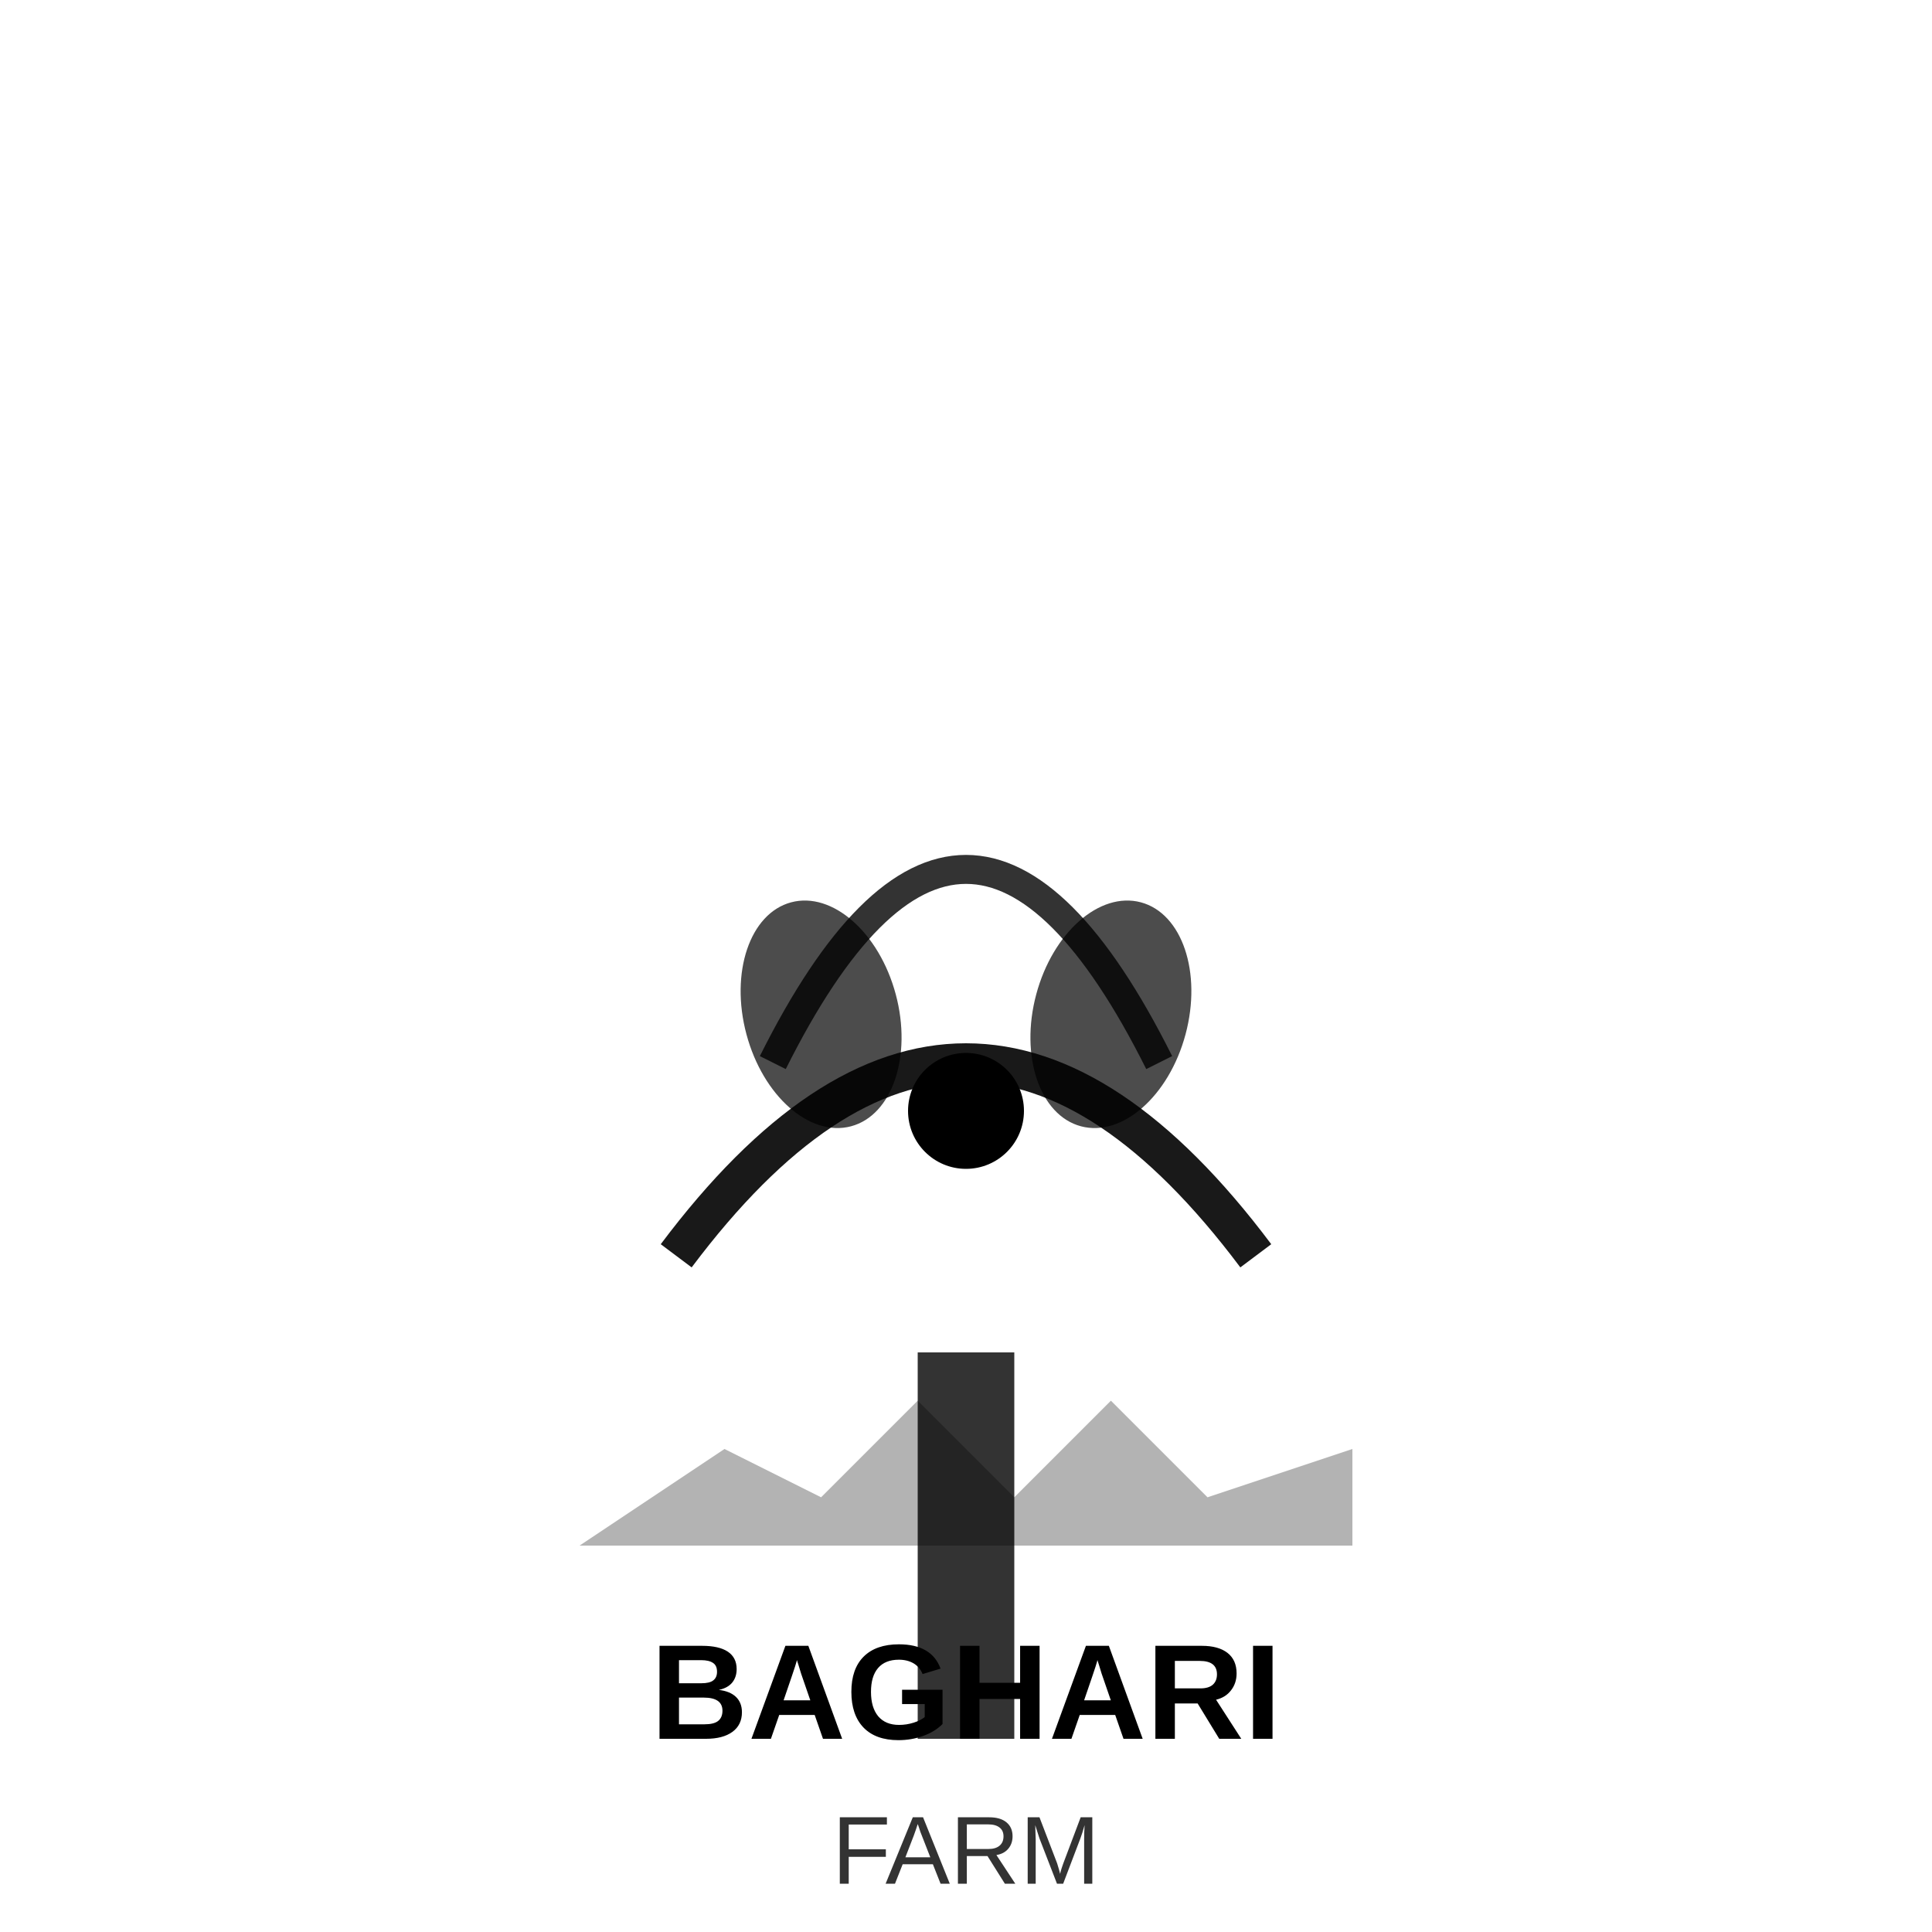
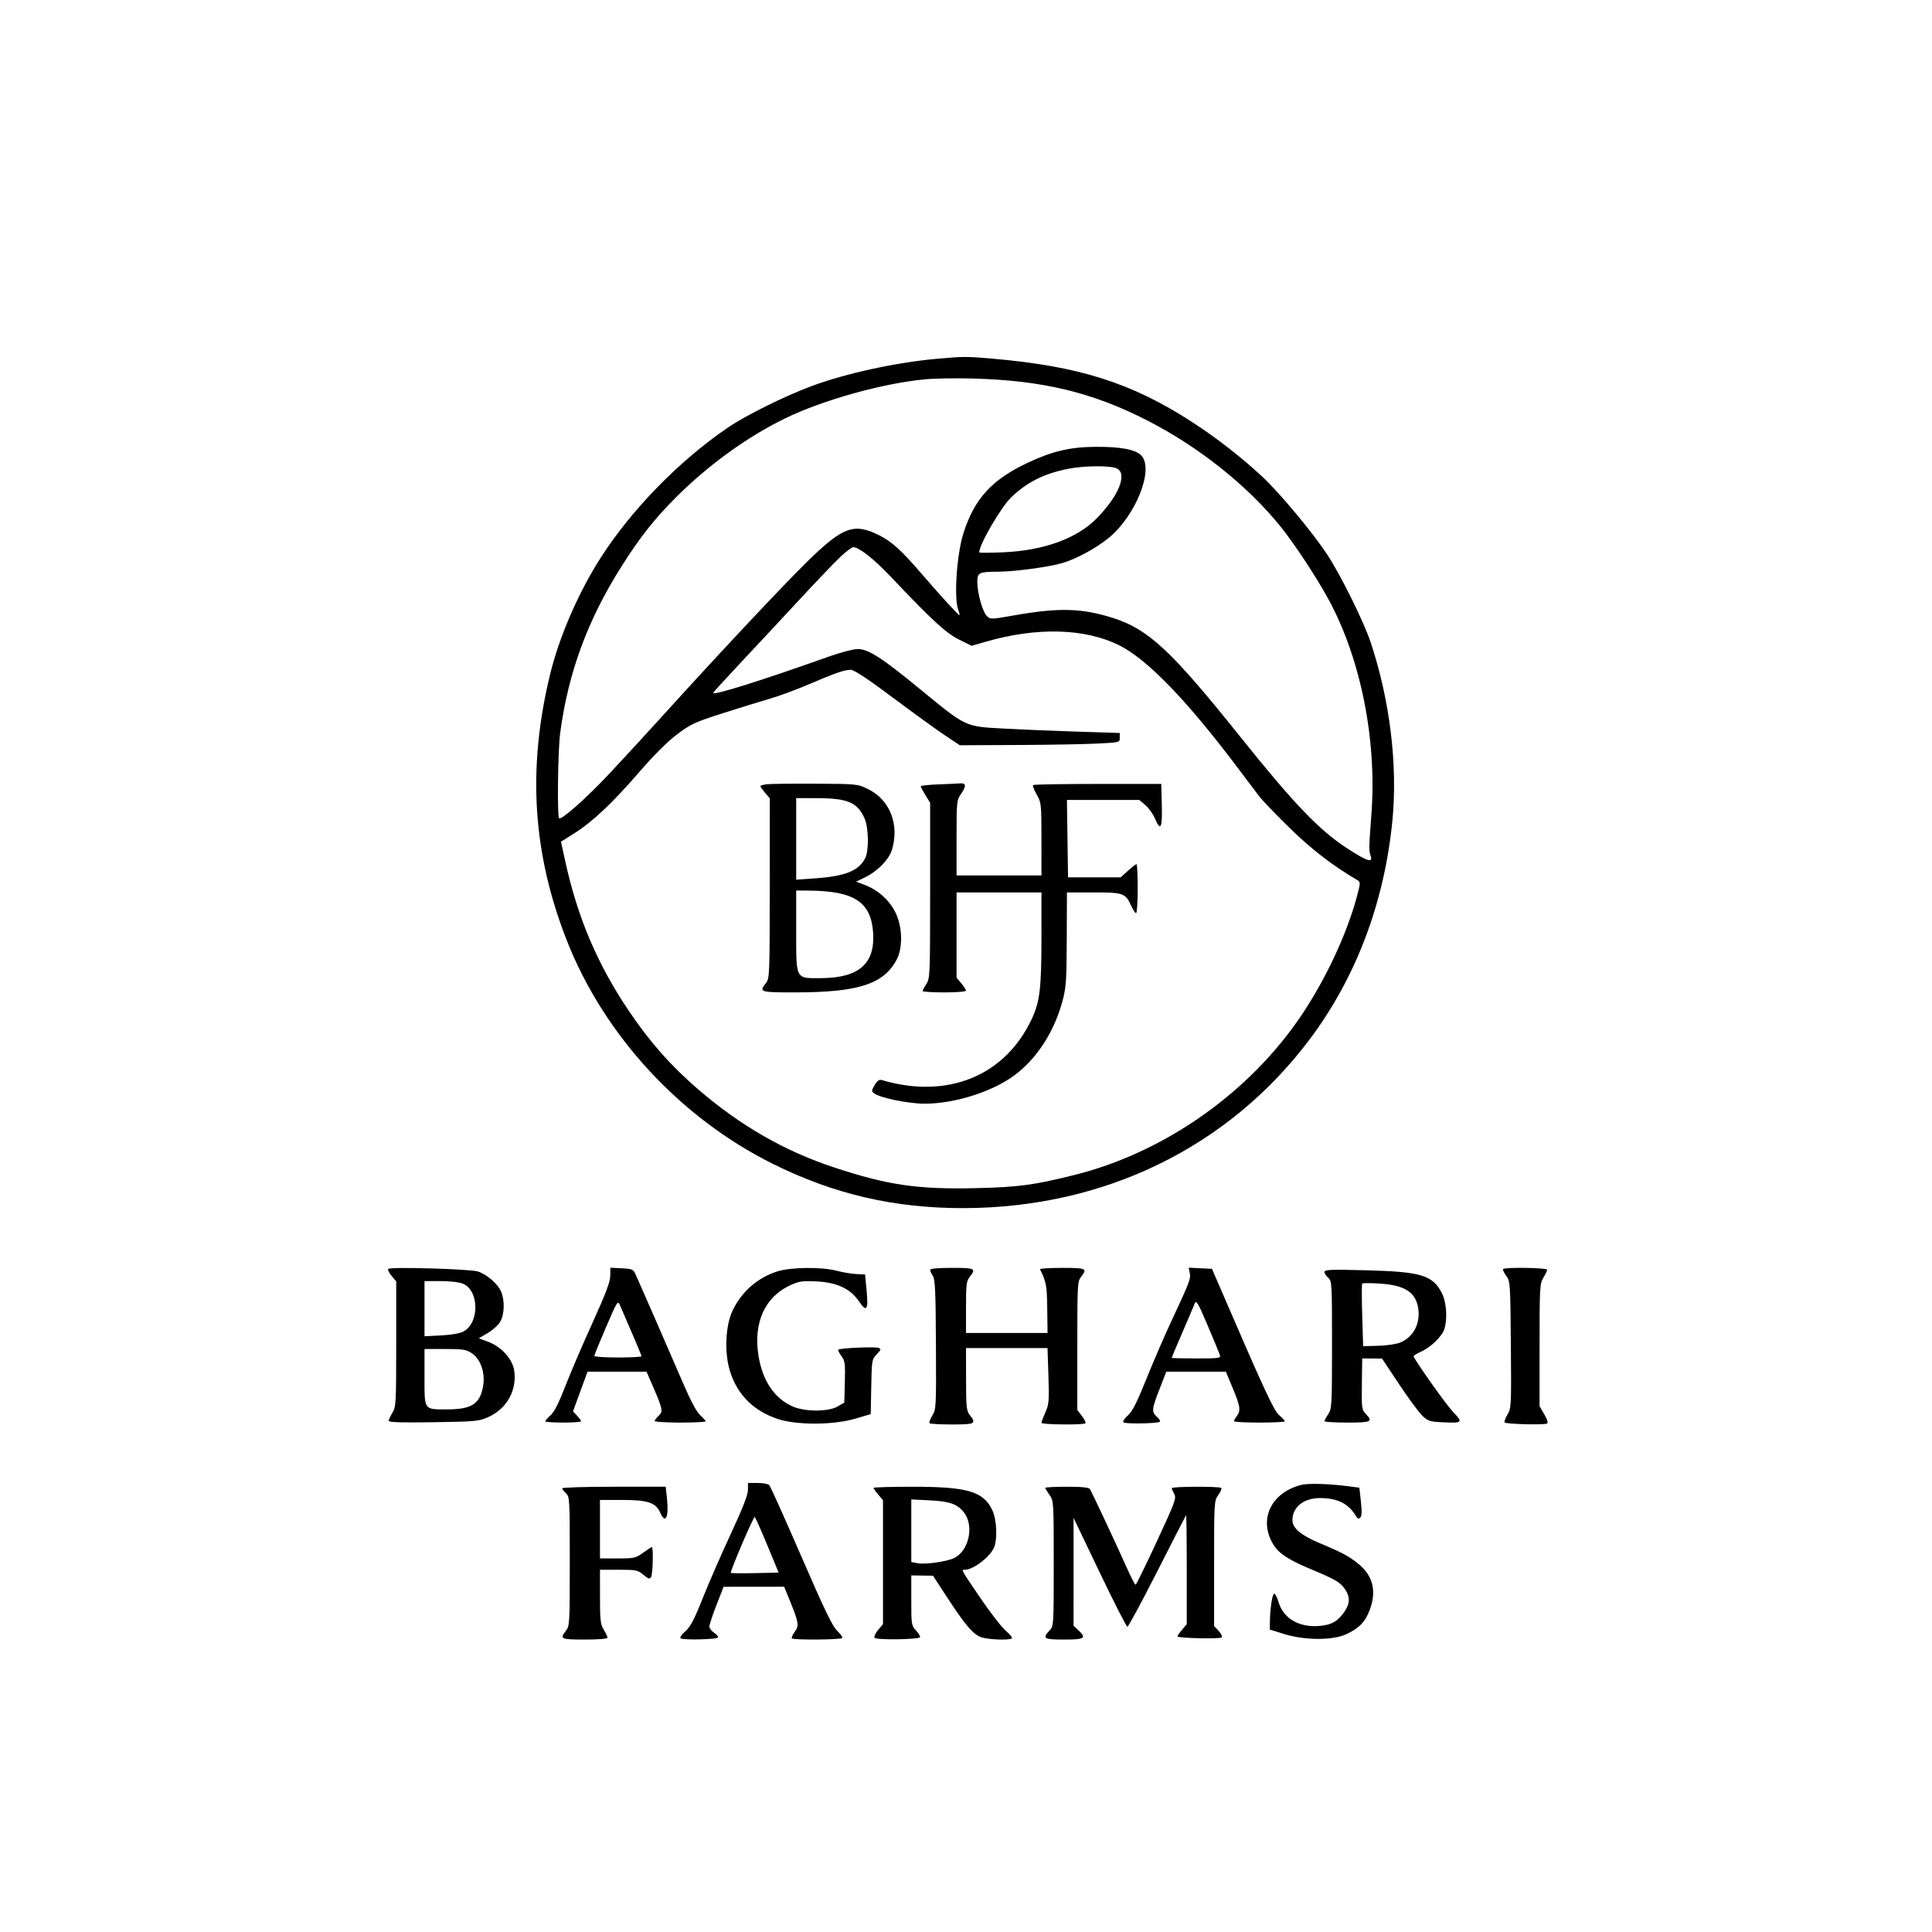
- <svg xmlns="http://www.w3.org/2000/svg" width="200" height="200" viewBox="0 0 200 200">
-   <rect x="95" y="140" width="10" height="40" fill="currentColor" opacity="0.8" />
-   <path d="M70 130 Q100 90 130 130" stroke="currentColor" stroke-width="4" fill="none" opacity="0.9" />
-   <path d="M80 110 Q100 70 120 110" stroke="currentColor" stroke-width="3" fill="none" opacity="0.8" />
-   <circle cx="100" cy="115" r="6" fill="currentColor" opacity="1" />
-   <ellipse cx="85" cy="105" rx="8" ry="12" fill="currentColor" opacity="0.7" transform="rotate(-15 85 105)" />
-   <ellipse cx="115" cy="105" rx="8" ry="12" fill="currentColor" opacity="0.7" transform="rotate(15 115 105)" />
-   <path d="M60 160 L75 150 L85 155 L95 145 L105 155 L115 145 L125 155 L140 150 L140 160 Z" fill="currentColor" opacity="0.3" />
-   <text x="100" y="180" text-anchor="middle" font-family="Arial, sans-serif" font-size="14" font-weight="bold" fill="currentColor">BAGHARI</text>
-   <text x="100" y="195" text-anchor="middle" font-family="Arial, sans-serif" font-size="10" fill="currentColor" opacity="0.8">FARM</text>
+ <svg xmlns="http://www.w3.org/2000/svg" width="1024" height="1024">
+   <path fill-rule="evenodd" d="M497.072 190.112c-21.949 1.949-48.828 7.779-66.813 14.491-14.489 5.407-34.813 15.466-44.347 21.949-25.703 17.476-50.973 43.292-67.408 68.864-11.788 18.343-22.051 41.934-26.899 61.833-12.216 50.147-9.337 95.327 9.034 141.751 19.754 49.92 60.008 93.482 108.861 117.806 32.47 16.167 64.677 23.631 101.5 23.523 74.542-.218 140.245-32.321 183.203-89.514 24.445-32.546 39.519-72.376 43.778-115.671 2.912-29.603-1.27-63.967-11.54-94.82-3.659-10.991-16.146-36.132-23.256-46.824-7.703-11.584-24.857-32.14-33.91-40.636-10.76-10.099-24.51-20.815-37.499-29.226-32.124-20.802-60.029-29.621-106.276-33.588-13.308-1.142-14.91-1.138-28.428.062m-6.718 10.924c-22.779 2.17-54.337 11.005-74.543 20.869-19.771 9.652-40.382 24.577-57.373 41.545-11.514 11.499-19.135 21.141-28.93 36.602-18.045 28.484-28.377 56.517-32.598 88.448-1.222 9.237-1.667 44.077-.577 45.166 1.17 1.17 14.353-10.527 26.81-23.787 6.913-7.359 19.946-21.527 28.963-31.486 28.96-31.986 63.282-68.553 76.04-81.014 18.51-18.079 24.367-20.257 37.384-13.902 6.963 3.398 12.059 7.997 23.176 20.911 10.29 11.953 19.15 21.612 19.826 21.612.23 0-.059-1.238-.642-2.75-2.385-6.184-.783-29.658 2.78-40.75 5.848-18.203 14.941-28.179 33.846-37.135 13.04-6.177 22.557-8.434 35.984-8.534 13.436-.101 21.434 1.406 24.438 4.603 6.932 7.379-3.155 32.413-17.737 44.019-6.886 5.481-16.742 10.772-24.201 12.99-6.975 2.075-25.374 4.553-33.936 4.571-10.145.021-11.064.469-11.064 5.393 0 5.892 2.734 15.737 5.008 18.029 1.899 1.916 2.059 1.912 14.537-.287 23.763-4.189 35.793-3.865 52.431 1.413 18.633 5.911 30.916 17.36 66.986 62.438 28.538 35.666 42.065 49.839 56.674 59.38 10.868 7.098 14.111 8.2 12.865 4.37-1.006-3.092-.989-4.096.37-22.105 2.962-39.266-5.551-82.167-22.553-113.645-6.302-11.669-18.262-29.849-25.616-38.941-17.777-21.978-43.671-42.521-71.249-56.525-28.819-14.634-54.847-20.868-91.453-21.903-9.075-.256-20.616-.074-25.646.405M566 248.499c-12.615 2.544-21.313 6.882-29.829 14.876C530.75 268.464 519 288.579 519 292.769c0 .285 5.737.267 12.75-.04 21.666-.95 39.192-7.363 49.75-18.204 11.519-11.828 16.119-23.312 10.5-26.207-3.208-1.653-17.397-1.554-26 .181M445.322 295.25c-3.057 2.887-13.042 13.333-22.19 23.212a7672 7672 0 0 1-30.882 33.13c-7.837 8.342-14.25 15.387-14.25 15.656 0 1.503 25.742-6.574 61-19.14 6.325-2.255 13.331-4.101 15.569-4.104 5.668-.006 12.762 4.562 33.382 21.496 24.268 19.93 23.441 19.54 43.842 20.651 9.189.501 26.832 1.234 39.207 1.63l22.5.719v2.5c0 2.494-.031 2.502-12 3.114-6.6.338-25.675.676-42.389.75l-30.388.136-8.112-5.419c-4.461-2.98-16.886-11.976-27.611-19.992-13.477-10.073-20.311-14.577-22.124-14.582-3.262-.009-8.204 1.715-22.876 7.98-6.325 2.701-15.387 6.03-20.137 7.397-4.751 1.367-15.934 4.82-24.852 7.674-14.772 4.727-16.919 5.719-24.144 11.163-5.055 3.809-12.21 10.925-19.736 19.627-14.381 16.63-24.896 26.583-34.527 32.684l-7.275 4.609 2.345 10.679c6.464 29.435 16.86 53.963 33.205 78.349 11.258 16.796 22.537 29.606 37.16 42.206 22.333 19.242 45.756 32.704 71.961 41.36 28.499 9.413 44.4 11.738 75.244 11.005 22.556-.537 30.377-1.573 51.756-6.859 47.962-11.858 93.168-43.603 120.876-84.881 12.801-19.07 23.911-42.828 29.215-62.472 2.031-7.522 2.054-8.03.411-9-13.367-7.891-24.197-16.218-35.807-27.532-7.257-7.072-14.668-14.802-16.468-17.177s-7.176-9.494-11.947-15.819c-26.603-35.269-47.408-56.7-62.14-64.009-18.216-9.038-43.781-9.691-70.879-1.811l-7.24 2.105-6.742-3.319c-6.882-3.388-14.369-10.296-36.642-33.805-8.431-8.899-16.441-15.161-19.393-15.161-.75 0-3.865 2.363-6.922 5.25M406.25 415.684c-1.788.243-3.25.687-3.25.985s1.125 1.879 2.5 3.513l2.5 2.971-.022 47.674c-.022 45.774-.1 47.773-1.978 50.173-3.789 4.844-3.312 5.001 15.25 4.993 33.733-.014 47.197-4.368 54.048-17.48 3.293-6.302 3.013-17.313-.629-24.758-3.218-6.576-9.248-12.029-16.238-14.682l-4.676-1.776 4.846-2.346c6.477-3.135 12.65-9.481 14.169-14.567 4.015-13.435-1.102-26.453-12.62-32.109-5.637-2.769-5.7-2.775-28.15-2.905-12.375-.071-23.962.07-25.75.314m91 .061c-5.087.182-9.236.651-9.219 1.043s1.14 2.512 2.495 4.712l2.464 4-.002 46.5c-.001 44.723-.077 46.615-1.988 49.5-1.093 1.65-1.99 3.337-1.993 3.75s5.168.75 11.493.75c6.363 0 11.5-.412 11.5-.923 0-.508-1.125-2.261-2.5-3.895l-2.5-2.971V473h45l-.008 23.75c-.008 26.959-.842 34.086-5.051 43.143-14.088 30.324-44.645 42.86-79.445 32.594-1.518-.448-2.462.185-3.898 2.616-1.766 2.99-1.781 3.29-.211 4.438 3.289 2.405 18.359 5.459 26.827 5.437 14.808-.038 33.253-5.535 45.211-13.472 12.927-8.58 23.044-23.538 27.735-41.006 1.909-7.106 2.16-10.767 2.244-32.747l.096-24.747 14.027-.003c15.852-.003 16.995.394 19.94 6.924 1.01 2.24 2.218 4.073 2.685 4.073.466 0 .848-5.85.848-13s-.283-13-.629-13-2.372 1.575-4.503 3.5l-3.874 3.5h-27.915l-.29-20.501-.289-20.501 19.173.001 19.174.001 3.191 2.686c1.756 1.477 4.025 4.627 5.042 7 3.083 7.192 4.014 5.448 3.703-6.936l-.283-11.25h-33.667c-18.517 0-33.94.273-34.274.607-.333.333.524 2.583 1.906 5 2.441 4.27 2.511 4.93 2.523 23.643L552 464h-45v-19.86c0-19.571.037-19.915 2.517-23.569 2.767-4.078 2.52-5.68-.826-5.363-1.205.114-6.354.356-11.441.537M422 444.629v21.629l10.116-.718c15.868-1.125 22.991-3.979 26.404-10.579 2.148-4.153 1.919-16.409-.401-21.461-3.784-8.241-8.904-10.394-24.869-10.456L422 423zm0 48.716c0 26.226-.551 25.19 13.358 25.088 19.861-.145 28.468-7.655 27.424-23.927-1.06-16.516-10.029-22.354-34.532-22.475L422 472zM205.778 672.548c-.397.401.39 2.052 1.75 3.668l2.472 2.937-.004 33.174c-.003 31.389-.111 33.349-2 36.447-1.098 1.801-1.996 3.755-1.996 4.342 0 .738 7.344.954 23.75.698 22.382-.348 24.055-.506 29.044-2.734 9.847-4.398 15.31-14.229 13.737-24.721-.91-6.072-6.804-12.575-13.741-15.163l-5.019-1.872 4.677-2.741c2.573-1.507 5.547-4.168 6.611-5.912 2.289-3.753 2.565-11.241.59-15.969-1.75-4.187-7.582-9.273-12.372-10.787-4.213-1.333-46.333-2.545-47.499-1.367m117.675 3.661c-.035 3.224-2.419 9.515-9.584 25.291-5.245 11.55-11.706 26.625-14.357 33.5-3.274 8.488-5.734 13.326-7.666 15.073-1.565 1.415-2.846 2.877-2.846 3.25 0 .372 4.275.677 9.5.677s9.5-.308 9.5-.686c0-.377-.967-1.714-2.148-2.972l-2.148-2.286 3.856-10.528L311.417 727h31.248l3.589 8.264c5.016 11.549 5.274 12.948 2.803 15.185-1.132 1.023-2.057 2.241-2.057 2.706s6.075.845 13.5.845 13.5-.305 13.5-.677-1.296-1.835-2.881-3.25c-1.871-1.672-4.99-7.478-8.902-16.573-7.082-16.467-23.879-54.904-25.564-58.5-1.031-2.2-1.89-2.535-7.162-2.791l-5.991-.291zm88.456-2.313c-10.536 3.371-19.11 10.968-23.766 21.058-3.674 7.962-4.236 22.15-1.258 31.741 3.903 12.573 12.639 21.26 25.615 25.473 10.093 3.277 29.495 3.142 41-.285l8-2.383.279-14.475c.271-14.094.348-14.548 2.909-17.221 2.359-2.462 2.449-2.814.881-3.416-1.863-.715-20.413.122-21.249.959-.273.273.46 1.789 1.628 3.369 1.91 2.583 2.095 3.971 1.838 13.775l-.286 10.902-3.5 2.053c-4.976 2.92-17.646 2.876-24.089-.084-9.735-4.47-15.88-13.776-17.955-27.19-2.668-17.242 3.55-30.852 16.885-36.957 4.695-2.149 6.417-2.399 14.006-2.034 10.798.52 18.001 3.93 22.496 10.649 3.966 5.928 4.981 4.409 3.973-5.946l-.816-8.384-4.556-.212c-2.506-.117-7.213-.904-10.46-1.75-8.187-2.133-24.364-1.949-31.575.358m81.091-.861c0 .57.652 2.032 1.449 3.25 1.184 1.811 1.479 8.451 1.617 36.406.165 33.166.107 34.294-1.935 37.597-1.157 1.873-1.81 3.699-1.451 4.059.359.359 5.753.653 11.987.653 12.256 0 12.952-.373 9.333-5-1.759-2.249-1.957-4.158-1.971-19l-.016-16.5h43.19l.483 14.665c.438 13.308.29 15.1-1.601 19.377-1.147 2.592-2.085 5.105-2.085 5.585 0 .982 22.319 1.221 23.29.25.343-.343-.482-2.073-1.833-3.845L571 747.311V713.29c0-32.506.089-34.133 2-36.563 3.483-4.428 2.844-4.727-10.083-4.727-6.646 0-11.91.337-11.698.75 3.26 6.332 3.685 8.64 3.841 20.842l.166 12.908h-43.22l-.003-13.615c-.003-12.104.219-13.898 1.997-16.158 3.464-4.404 2.815-4.727-9.5-4.727-7.261 0-11.5.382-11.5 1.035m137.589 1.668c.614 3.08.026 4.618-9.864 25.797-3.596 7.7-9.526 21.425-13.177 30.5-4.967 12.342-7.412 17.172-9.705 19.166-1.686 1.466-2.788 3.114-2.449 3.662.62 1.004 18.401.71 19.432-.321.291-.291-.451-1.441-1.649-2.557-2.9-2.702-2.787-3.889 1.398-14.7l3.58-9.25h31.571l3.652 8.75c4.012 9.612 4.346 11.911 2.154 14.809-.808 1.067-1.483 2.278-1.5 2.691-.018.413 6.043.75 13.468.75s13.5-.305 13.5-.677-1.362-1.835-3.027-3.25c-2.86-2.432-7.785-13.102-32.801-71.073l-2.805-6.5-6.168-.297-6.168-.298zm166.131-2.09c-.337.337.376 1.949 1.584 3.582 2.144 2.899 2.203 3.765 2.485 36.489.278 32.272.212 33.649-1.762 36.995-1.128 1.911-1.84 3.815-1.582 4.231.568.919 21.164 1.45 22.569.581.597-.369-.009-2.332-1.508-4.891L816 745.324l.004-32.412c.003-30.628.113-32.592 2-35.686 1.098-1.801 1.996-3.713 1.996-4.25 0-1.059-22.237-1.406-23.28-.363M702 674.128c0 .785.9 2.198 2 3.14 1.927 1.65 2 2.946 1.993 35.472-.006 32.006-.109 33.916-1.993 36.76-1.093 1.65-1.99 3.337-1.993 3.75S707.4 754 714 754c12.766 0 13.796-.459 10.026-4.472-2.353-2.505-2.387-2.781-2.184-17.778L722 720l5.25.031 5.25.032 8.971 13.486c4.933 7.417 10.463 14.933 12.287 16.701 3.025 2.932 3.974 3.248 10.774 3.591 10.662.539 11.055.152 5.606-5.517-3.522-3.663-19.078-25.536-20.916-29.408-.154-.323 1.484-1.381 3.638-2.353 4.482-2.021 8.997-5.888 11.713-10.034 2.744-4.187 2.549-15.599-.361-21.195-4.925-9.468-10.984-11.296-39.962-12.053-18.883-.493-22.25-.365-22.25.847m-477 19.494v14.623l8.75-.44c5.393-.272 9.945-1.069 11.865-2.079 8.592-4.518 8.419-21.725-.255-25.349-1.925-.804-6.845-1.377-11.828-1.377H225zm497-13.324c-.275.291-.275 7.88 0 16.865l.5 16.337 8.025-.207c4.413-.114 9.647-.885 11.63-1.713 7.078-2.958 10.819-10.193 9.493-18.362-1.359-8.371-7.193-12.067-20.356-12.896-4.836-.304-9.017-.315-9.292-.024m-400.8 23.134c-3.41 7.914-6.2 14.766-6.2 15.228s5.625.84 12.5.84 12.5-.298 12.5-.661c0-.544-4.411-11.005-11.412-27.067-1.141-2.619-1.436-2.153-7.388 11.66m311.961-12.404c-.527 1.36-3.479 8.297-6.56 15.416S621 719.526 621 719.694s5.88.306 13.067.306c12.285 0 13.032-.111 12.477-1.86-.324-1.023-3.253-8.098-6.508-15.722-5.307-12.433-6.016-13.606-6.875-11.39M225 729.965c0 17.664-.442 17.035 11.966 17.035 12.822 0 17.286-2.784 19.006-11.854 1.369-7.219-1.076-14.665-5.87-17.872-3.013-2.017-4.626-2.274-14.25-2.274H225zm171.428 59.785c-.019 2.586-2.843 9.802-9.1 23.25-4.991 10.725-11.666 26.025-14.834 34-4.535 11.415-6.505 15.162-9.259 17.61-2.133 1.897-3.075 3.371-2.414 3.779 1.548.957 19.101.547 19.723-.461.286-.462-.62-1.587-2.012-2.499-1.393-.912-2.544-2.395-2.559-3.294s1.672-6.015 3.75-11.368l3.777-9.732 16.068-.018 16.068-.017 3.147 7.75c4.599 11.323 4.836 12.922 2.399 16.217-1.141 1.544-1.799 3.083-1.462 3.42.933.933 26.088.732 26.672-.213.281-.454-.934-2.188-2.7-3.854-2.471-2.331-6.856-11.44-19.051-39.574-8.713-20.101-16.336-37.041-16.941-37.646s-3.383-1.1-6.173-1.1h-5.072zm293.29-2.722c-16.101 4.062-22.871 18.505-14.815 31.606 2.974 4.838 7.977 8.096 20.39 13.28 12.86 5.37 15.214 6.792 17.844 10.781 2.464 3.737 2.342 7.305-.387 11.315-3.664 5.383-7.073 7.313-13.771 7.798-10.679.772-18.791-4.068-21.352-12.743-.679-2.299-1.66-4.267-2.181-4.373-1.028-.209-2.219 7.068-2.358 14.412l-.088 4.605 7.75 2.395c10.865 3.359 25.542 3.397 32.75.086 6.79-3.12 10.121-6.561 12.497-12.912 3.742-10.002 1.709-18.136-6.122-24.488-4.915-3.987-8.841-6.083-20.261-10.819-9.852-4.086-14.614-8.052-14.614-12.17 0-7.008 5.959-11.805 14.651-11.795 9.266.01 15.157 2.967 18.995 9.533.846 1.447 1.451 1.671 2.305.856.822-.783.925-3.256.354-8.5l-.805-7.395-5.5-.714c-10.596-1.376-21.534-1.704-25.282-.758M298 788.845c0 .465.9 1.66 2 2.655 1.926 1.743 2 3.08 2 36.02 0 32.696-.089 34.323-2 36.753-3.48 4.424-2.84 4.727 10 4.727 7.135 0 12-.396 12-.976 0-.537-.898-2.449-1.996-4.25-1.748-2.867-1.997-5.047-2-17.524L318 832h9.923c9.289 0 10.126.17 13.09 2.664 2.588 2.178 3.329 2.406 4.061 1.25.932-1.471 1.31-15.914.417-15.914-.279 0-2.372 1.35-4.65 3-3.898 2.824-4.689 3-13.491 3H318v-31l11.75.002c13.618.001 17.831 1.41 20.18 6.748 2.77 6.292 4.645 2.448 3.595-7.366l-.684-6.384H325.42c-15.081 0-27.42.38-27.42.845m165-.239c0 .333 1.125 1.942 2.5 3.576l2.5 2.971v65.694l-2.572 3.056c-1.414 1.681-2.264 3.554-1.888 4.162.767 1.241 23.326.958 24.106-.303.252-.406-.691-1.976-2.094-3.49-2.469-2.662-2.552-3.182-2.552-16.012V835l5.75.079 5.75.078 7.5 11.484c9.38 14.364 13.489 19.247 17.657 20.989 3.337 1.394 15.469 1.911 16.67.71.362-.363-1.109-2.174-3.271-4.024s-8.122-9.534-13.244-17.073C508.975 831.289 509.364 832 511.466 832c4.179 0 12.486-6.153 15.123-11.2 2.208-4.225 1.824-15.315-.71-20.55-4.733-9.777-13.229-12.25-42.089-12.25-11.435 0-20.79.273-20.79.606m91-.01c0 .327 1.013 2.015 2.25 3.75 2.225 3.119 2.25 3.527 2.25 36.323 0 33.021-.01 33.18-2.25 35.564-3.968 4.225-3.087 4.767 7.75 4.767 10.979 0 12.057-.719 7.5-5l-2.5-2.349.005-28.575.006-28.576 13.803 28.841c7.593 15.863 14.218 28.853 14.724 28.867s7.63-13.19 15.832-29.342c8.202-16.151 15.075-29.553 15.272-29.783.197-.229.358 12.674.358 28.674v29.09l-2.624 3.119c-1.444 1.715-2.456 3.263-2.25 3.44 1.073.921 22.913 1.34 23.463.45.341-.552-.439-2.132-1.734-3.51l-2.355-2.506v-33.17c0-32.666.034-33.217 2.22-36.283 1.222-1.712 1.934-3.399 1.584-3.75-.904-.904-26.311-.795-26.269.113.02.413.628 1.819 1.353 3.125 1.207 2.179.438 4.268-9.286 25.206-5.831 12.556-10.882 22.85-11.224 22.875-.341.024-2.709-4.634-5.262-10.352-5.529-12.389-17.829-38.586-18.945-40.354-.556-.881-4.165-1.25-12.23-1.25-6.293 0-11.441.268-11.441.596m-71 22.725v16.588l3.404.639c4.025.755 15.37-.849 19.273-2.726 7.9-3.8 10.773-17.167 5.208-24.241-3.478-4.422-7.575-5.862-18.135-6.375l-9.75-.473zm-89.818 7.311c-3.439 8.047-6.072 14.811-5.853 15.031.22.219 6.016.272 12.88.118l12.481-.281-6.095-14.731c-3.352-8.101-6.335-14.739-6.629-14.75s-3.346 6.565-6.784 14.613" />
</svg>
